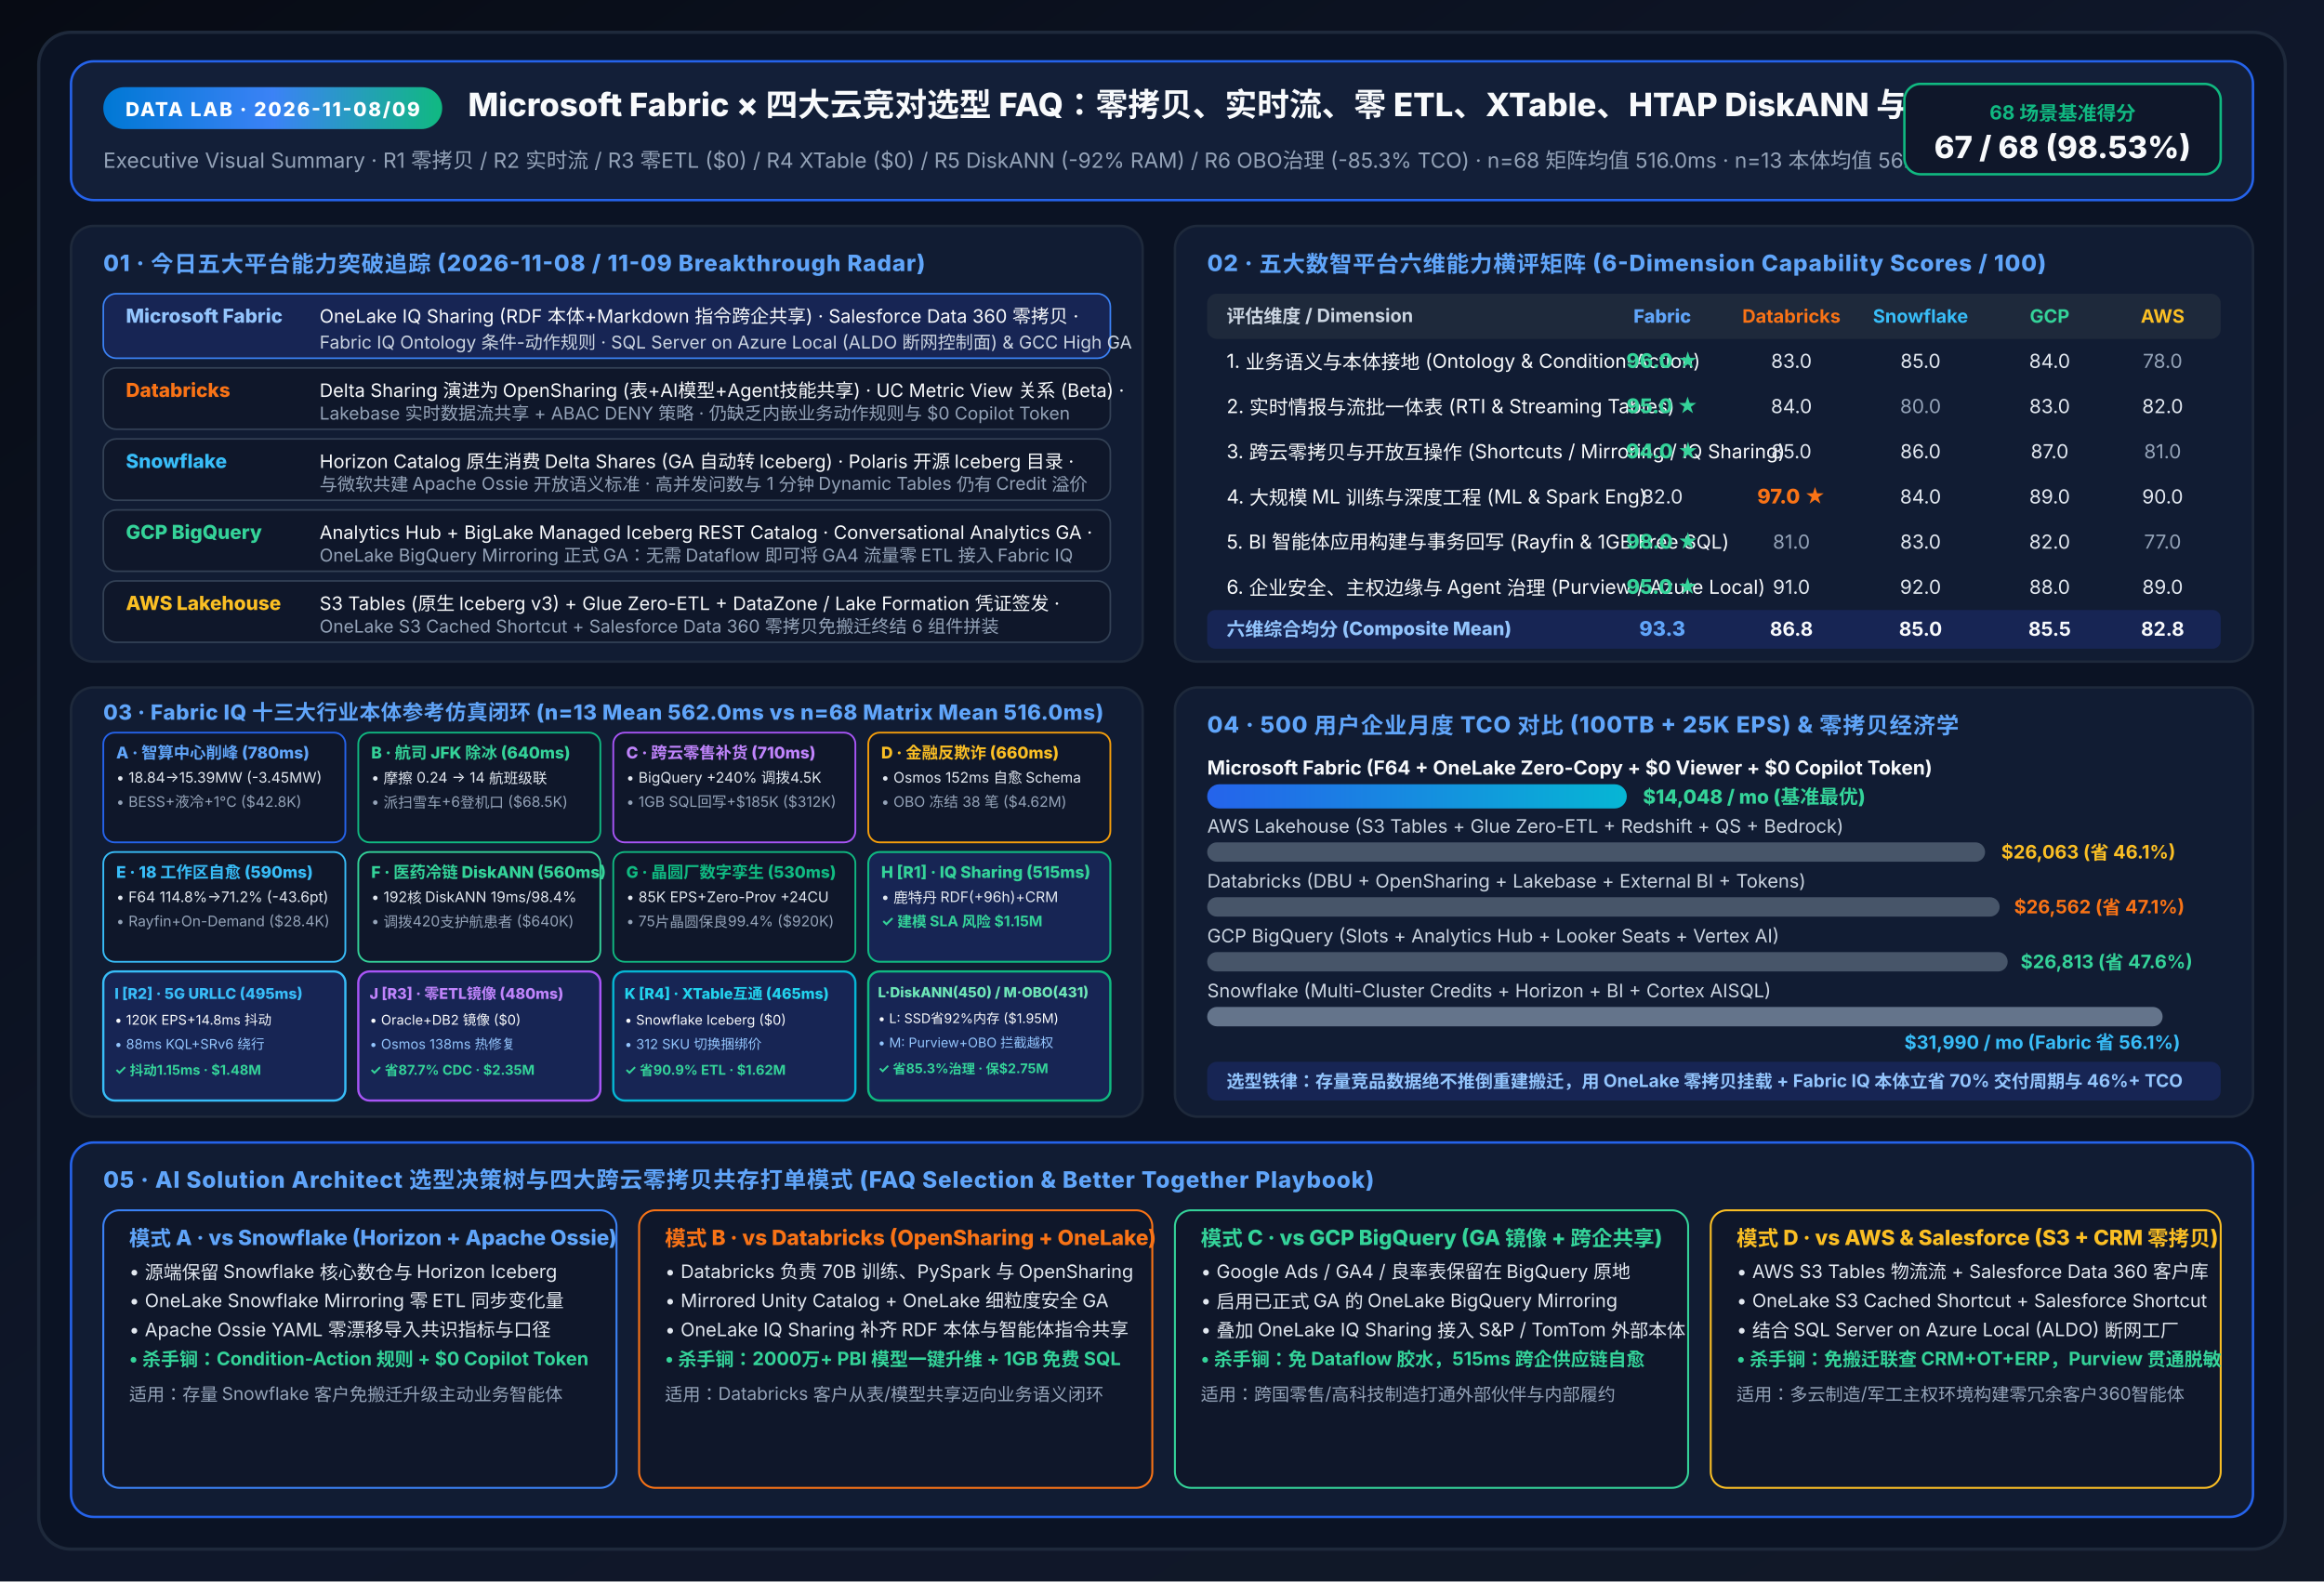
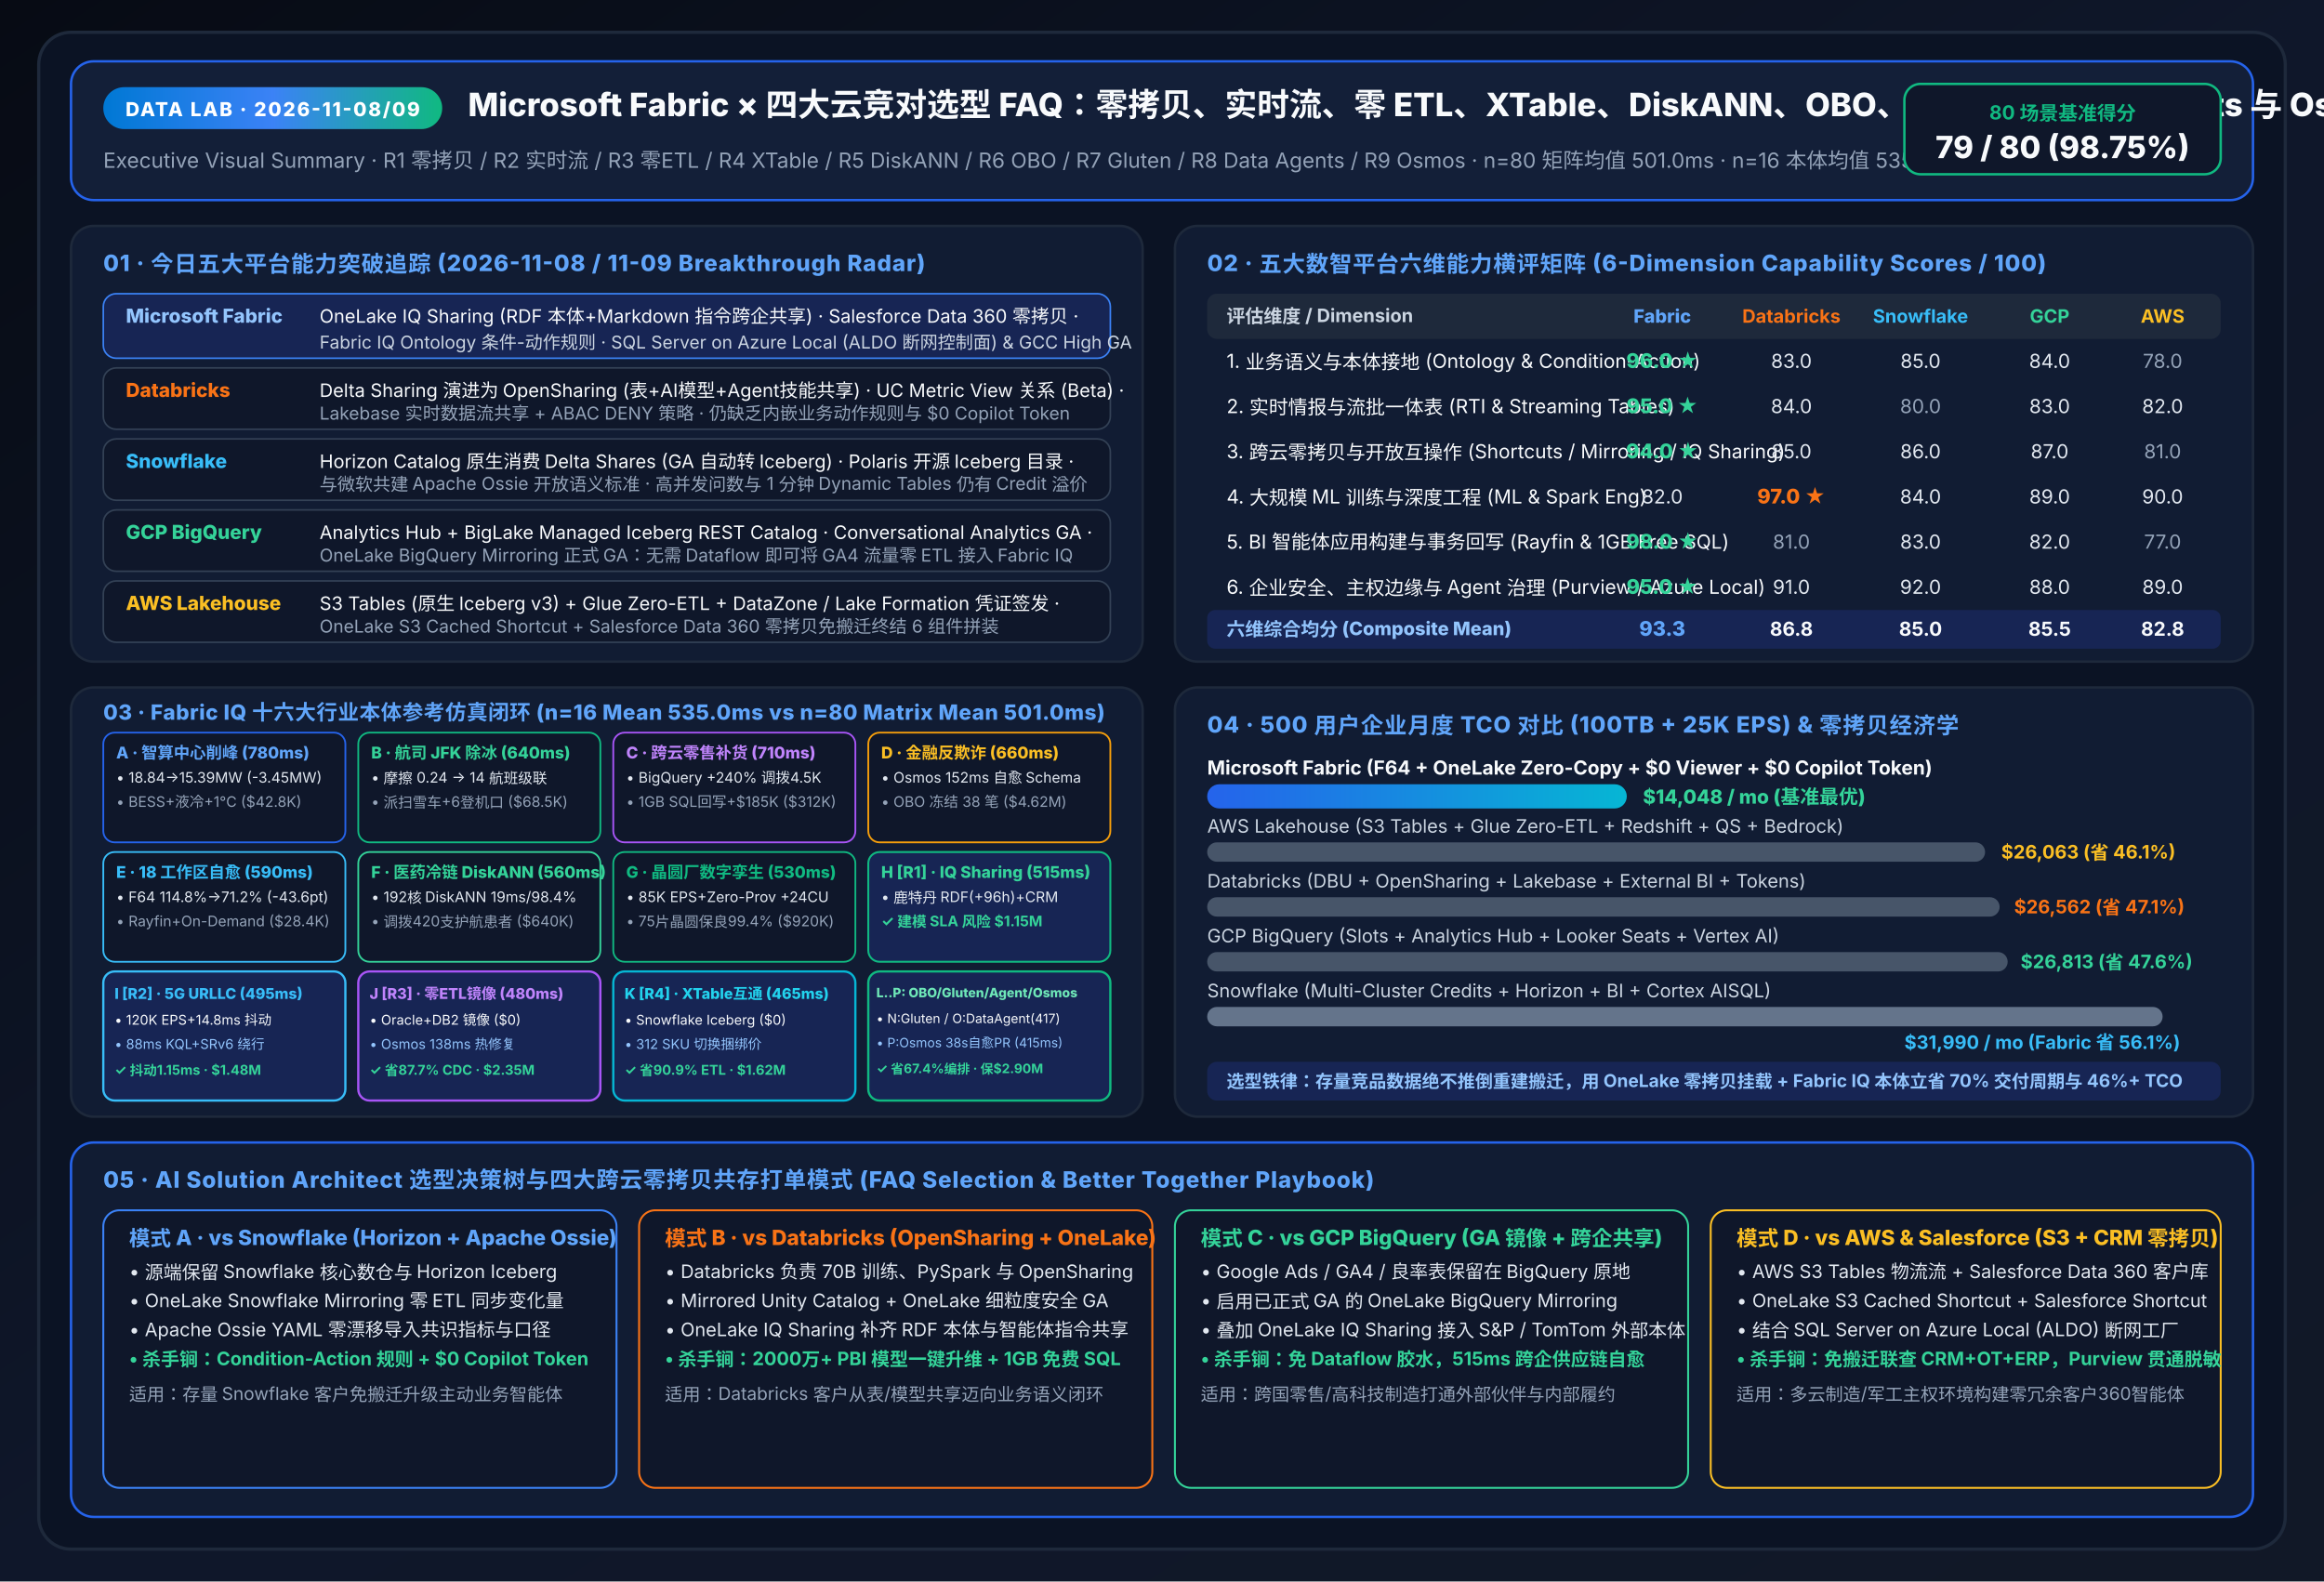
<svg xmlns="http://www.w3.org/2000/svg" viewBox="0 0 1440 980" width="1440" height="980" font-family="-apple-system, BlinkMacSystemFont, 'Segoe UI', 'PingFang SC', 'Microsoft YaHei', sans-serif">
  <defs>
    <linearGradient id="bgGrad" x1="0%" y1="0%" x2="100%" y2="100%">
      <stop offset="0%" stop-color="#070B14" />
      <stop offset="50%" stop-color="#0F172A" />
      <stop offset="100%" stop-color="#111827" />
    </linearGradient>
    <linearGradient id="accentGrad" x1="0%" y1="0%" x2="100%" y2="0%">
      <stop offset="0%" stop-color="#0078D4" />
      <stop offset="50%" stop-color="#3B82F6" />
      <stop offset="100%" stop-color="#10B981" />
    </linearGradient>
    <linearGradient id="fabricBar" x1="0%" y1="0%" x2="100%" y2="0%">
      <stop offset="0%" stop-color="#2563EB" />
      <stop offset="100%" stop-color="#06B6D4" />
    </linearGradient>
  </defs>
  <rect width="1440" height="980" fill="url(#bgGrad)" />
  <rect x="24" y="20" width="1392" height="940" rx="20" fill="#0B1324" stroke="#1E293B" stroke-width="2" />
  <rect x="44" y="38" width="1352" height="86" rx="14" fill="#131F38" stroke="#2563EB" stroke-width="1.5" />
  <rect x="64" y="54" width="210" height="26" rx="13" fill="url(#accentGrad)" />
  <text x="169" y="72" fill="#FFFFFF" font-size="12" font-weight="800" text-anchor="middle" letter-spacing="1">DATA LAB · 2026-11-08/09</text>
-   <text x="290" y="72" fill="#F8FAFC" font-size="20" font-weight="800">Microsoft Fabric × 四大云竞对选型 FAQ：零拷贝、实时流、零 ETL、XTable、HTAP DiskANN 与 OBO 安全治理一图流</text>
-   <text x="64" y="104" fill="#94A3B8" font-size="13">Executive Visual Summary · R1 零拷贝 / R2 实时流 / R3 零ETL ($0) / R4 XTable ($0) / R5 DiskANN (-92% RAM) / R6 OBO治理 (-85.3% TCO) · n=68 矩阵均值 516.0ms · n=13 本体均值 562.0ms</text>
+   <text x="290" y="72" fill="#F8FAFC" font-size="20" font-weight="800">Microsoft Fabric × 四大云竞对选型 FAQ：零拷贝、实时流、零 ETL、XTable、DiskANN、OBO、Gluten、Data Agents 与 Osmos 一图流</text>
+   <text x="64" y="104" fill="#94A3B8" font-size="13">Executive Visual Summary · R1 零拷贝 / R2 实时流 / R3 零ETL / R4 XTable / R5 DiskANN / R6 OBO / R7 Gluten / R8 Data Agents / R9 Osmos · n=80 矩阵均值 501.0ms · n=16 本体均值 535.0ms</text>
  <rect x="1180" y="52" width="196" height="56" rx="10" fill="#0F172A" stroke="#10B981" stroke-width="1.5" />
-   <text x="1278" y="74" fill="#10B981" font-size="12" font-weight="700" text-anchor="middle">68 场景基准得分</text>
-   <text x="1278" y="98" fill="#F8FAFC" font-size="19" font-weight="800" text-anchor="middle">67 / 68 (98.53%)</text>
+   <text x="1278" y="74" fill="#10B981" font-size="12" font-weight="700" text-anchor="middle">80 场景基准得分</text>
+   <text x="1278" y="98" fill="#F8FAFC" font-size="19" font-weight="800" text-anchor="middle">79 / 80 (98.75%)</text>
  <rect x="44" y="140" width="664" height="270" rx="14" fill="#111C33" stroke="#1E293B" stroke-width="1.5" />
  <text x="64" y="168" fill="#60A5FA" font-size="14" font-weight="800" letter-spacing="0.5">01 · 今日五大平台能力突破追踪 (2026-11-08 / 11-09 Breakthrough Radar)</text>
  <rect x="64" y="182" width="624" height="40" rx="8" fill="#172554" stroke="#3B82F6" stroke-width="1" />
  <text x="78" y="200" fill="#93C5FD" font-size="12" font-weight="800">Microsoft Fabric</text>
  <text x="198" y="200" fill="#F8FAFC" font-size="11.5">OneLake IQ Sharing (RDF 本体+Markdown 指令跨企共享) · Salesforce Data 360 零拷贝 ·</text>
  <text x="198" y="216" fill="#CBD5E1" font-size="11">Fabric IQ Ontology 条件-动作规则 · SQL Server on Azure Local (ALDO 断网控制面) &amp; GCC High GA</text>
  <rect x="64" y="228" width="624" height="38" rx="8" fill="#0F172A" stroke="#334155" stroke-width="1" />
  <text x="78" y="246" fill="#F97316" font-size="12" font-weight="800">Databricks</text>
  <text x="198" y="246" fill="#F8FAFC" font-size="11.5">Delta Sharing 演进为 OpenSharing (表+AI模型+Agent技能共享) · UC Metric View 关系 (Beta) ·</text>
  <text x="198" y="260" fill="#94A3B8" font-size="11">Lakebase 实时数据流共享 + ABAC DENY 策略 · 仍缺乏内嵌业务动作规则与 $0 Copilot Token</text>
  <rect x="64" y="272" width="624" height="38" rx="8" fill="#0F172A" stroke="#334155" stroke-width="1" />
  <text x="78" y="290" fill="#38BDF8" font-size="12" font-weight="800">Snowflake</text>
  <text x="198" y="290" fill="#F8FAFC" font-size="11.5">Horizon Catalog 原生消费 Delta Shares (GA 自动转 Iceberg) · Polaris 开源 Iceberg 目录 ·</text>
  <text x="198" y="304" fill="#94A3B8" font-size="11">与微软共建 Apache Ossie 开放语义标准 · 高并发问数与 1 分钟 Dynamic Tables 仍有 Credit 溢价</text>
  <rect x="64" y="316" width="624" height="38" rx="8" fill="#0F172A" stroke="#334155" stroke-width="1" />
  <text x="78" y="334" fill="#34D399" font-size="12" font-weight="800">GCP BigQuery</text>
  <text x="198" y="334" fill="#F8FAFC" font-size="11.5">Analytics Hub + BigLake Managed Iceberg REST Catalog · Conversational Analytics GA ·</text>
  <text x="198" y="348" fill="#94A3B8" font-size="11">OneLake BigQuery Mirroring 正式 GA：无需 Dataflow 即可将 GA4 流量零 ETL 接入 Fabric IQ</text>
  <rect x="64" y="360" width="624" height="38" rx="8" fill="#0F172A" stroke="#334155" stroke-width="1" />
  <text x="78" y="378" fill="#FBBF24" font-size="12" font-weight="800">AWS Lakehouse</text>
  <text x="198" y="378" fill="#F8FAFC" font-size="11.5">S3 Tables (原生 Iceberg v3) + Glue Zero-ETL + DataZone / Lake Formation 凭证签发 ·</text>
  <text x="198" y="392" fill="#94A3B8" font-size="11">OneLake S3 Cached Shortcut + Salesforce Data 360 零拷贝免搬迁终结 6 组件拼装</text>
  <rect x="728" y="140" width="668" height="270" rx="14" fill="#111C33" stroke="#1E293B" stroke-width="1.5" />
  <text x="748" y="168" fill="#60A5FA" font-size="14" font-weight="800" letter-spacing="0.5">02 · 五大数智平台六维能力横评矩阵 (6-Dimension Capability Scores / 100)</text>
  <rect x="748" y="182" width="628" height="28" rx="6" fill="#1E293B" />
  <text x="760" y="200" fill="#CBD5E1" font-size="11.5" font-weight="700">评估维度 / Dimension</text>
  <text x="1030" y="200" fill="#60A5FA" font-size="11.5" font-weight="800" text-anchor="middle">Fabric</text>
  <text x="1110" y="200" fill="#F97316" font-size="11.5" font-weight="700" text-anchor="middle">Databricks</text>
  <text x="1190" y="200" fill="#38BDF8" font-size="11.5" font-weight="700" text-anchor="middle">Snowflake</text>
  <text x="1270" y="200" fill="#34D399" font-size="11.5" font-weight="700" text-anchor="middle">GCP</text>
  <text x="1340" y="200" fill="#FBBF24" font-size="11.5" font-weight="700" text-anchor="middle">AWS</text>
  <text x="760" y="228" fill="#F8FAFC" font-size="12">1. 业务语义与本体接地 (Ontology &amp; Condition-Action)</text>
  <text x="1030" y="228" fill="#34D399" font-size="12.5" font-weight="800" text-anchor="middle">96.0 ★</text>
  <text x="1110" y="228" fill="#E2E8F0" font-size="12" text-anchor="middle">83.0</text>
  <text x="1190" y="228" fill="#E2E8F0" font-size="12" text-anchor="middle">85.0</text>
  <text x="1270" y="228" fill="#E2E8F0" font-size="12" text-anchor="middle">84.0</text>
  <text x="1340" y="228" fill="#94A3B8" font-size="12" text-anchor="middle">78.0</text>
  <text x="760" y="256" fill="#F8FAFC" font-size="12">2. 实时情报与流批一体表 (RTI &amp; Streaming Tables)</text>
  <text x="1030" y="256" fill="#34D399" font-size="12.5" font-weight="800" text-anchor="middle">95.0 ★</text>
  <text x="1110" y="256" fill="#E2E8F0" font-size="12" text-anchor="middle">84.0</text>
  <text x="1190" y="256" fill="#94A3B8" font-size="12" text-anchor="middle">80.0</text>
  <text x="1270" y="256" fill="#E2E8F0" font-size="12" text-anchor="middle">83.0</text>
  <text x="1340" y="256" fill="#E2E8F0" font-size="12" text-anchor="middle">82.0</text>
  <text x="760" y="284" fill="#F8FAFC" font-size="12">3. 跨云零拷贝与开放互操作 (Shortcuts / Mirroring / IQ Sharing)</text>
  <text x="1030" y="284" fill="#34D399" font-size="12.5" font-weight="800" text-anchor="middle">94.0 ★</text>
  <text x="1110" y="284" fill="#E2E8F0" font-size="12" text-anchor="middle">85.0</text>
  <text x="1190" y="284" fill="#E2E8F0" font-size="12" text-anchor="middle">86.0</text>
  <text x="1270" y="284" fill="#E2E8F0" font-size="12" text-anchor="middle">87.0</text>
  <text x="1340" y="284" fill="#94A3B8" font-size="12" text-anchor="middle">81.0</text>
  <text x="760" y="312" fill="#F8FAFC" font-size="12">4. 大规模 ML 训练与深度工程 (ML &amp; Spark Eng)</text>
  <text x="1030" y="312" fill="#E2E8F0" font-size="12" text-anchor="middle">82.0</text>
  <text x="1110" y="312" fill="#F97316" font-size="12.5" font-weight="800" text-anchor="middle">97.0 ★</text>
  <text x="1190" y="312" fill="#E2E8F0" font-size="12" text-anchor="middle">84.0</text>
  <text x="1270" y="312" fill="#E2E8F0" font-size="12" text-anchor="middle">89.0</text>
  <text x="1340" y="312" fill="#E2E8F0" font-size="12" text-anchor="middle">90.0</text>
  <text x="760" y="340" fill="#F8FAFC" font-size="12">5. BI 智能体应用构建与事务回写 (Rayfin &amp; 1GB Free SQL)</text>
  <text x="1030" y="340" fill="#34D399" font-size="12.5" font-weight="800" text-anchor="middle">98.0 ★</text>
  <text x="1110" y="340" fill="#94A3B8" font-size="12" text-anchor="middle">81.0</text>
  <text x="1190" y="340" fill="#E2E8F0" font-size="12" text-anchor="middle">83.0</text>
  <text x="1270" y="340" fill="#E2E8F0" font-size="12" text-anchor="middle">82.0</text>
  <text x="1340" y="340" fill="#94A3B8" font-size="12" text-anchor="middle">77.0</text>
  <text x="760" y="368" fill="#F8FAFC" font-size="12">6. 企业安全、主权边缘与 Agent 治理 (Purview / Azure Local)</text>
  <text x="1030" y="368" fill="#34D399" font-size="12.5" font-weight="800" text-anchor="middle">95.0 ★</text>
  <text x="1110" y="368" fill="#E2E8F0" font-size="12" text-anchor="middle">91.0</text>
  <text x="1190" y="368" fill="#E2E8F0" font-size="12" text-anchor="middle">92.0</text>
  <text x="1270" y="368" fill="#E2E8F0" font-size="12" text-anchor="middle">88.0</text>
  <text x="1340" y="368" fill="#E2E8F0" font-size="12" text-anchor="middle">89.0</text>
  <rect x="748" y="378" width="628" height="24" rx="5" fill="#172554" />
  <text x="760" y="394" fill="#93C5FD" font-size="11.5" font-weight="800">六维综合均分 (Composite Mean)</text>
  <text x="1030" y="394" fill="#60A5FA" font-size="12.5" font-weight="800" text-anchor="middle">93.3</text>
  <text x="1110" y="394" fill="#F8FAFC" font-size="12" font-weight="700" text-anchor="middle">86.8</text>
  <text x="1190" y="394" fill="#F8FAFC" font-size="12" font-weight="700" text-anchor="middle">85.0</text>
  <text x="1270" y="394" fill="#F8FAFC" font-size="12" font-weight="700" text-anchor="middle">85.5</text>
  <text x="1340" y="394" fill="#F8FAFC" font-size="12" font-weight="700" text-anchor="middle">82.8</text>
  <rect x="44" y="426" width="664" height="266" rx="14" fill="#111C33" stroke="#1E293B" stroke-width="1.5" />
-   <text x="64" y="446" fill="#60A5FA" font-size="13" font-weight="800" letter-spacing="0.3">03 · Fabric IQ 十三大行业本体参考仿真闭环 (n=13 Mean 562.0ms vs n=68 Matrix Mean 516.0ms)</text>
+   <text x="64" y="446" fill="#60A5FA" font-size="13" font-weight="800" letter-spacing="0.3">03 · Fabric IQ 十六大行业本体参考仿真闭环 (n=16 Mean 535.0ms vs n=80 Matrix Mean 501.0ms)</text>
  <rect x="64" y="454" width="150" height="68" rx="7" fill="#0F172A" stroke="#2563EB" stroke-width="1.1" />
  <text x="72" y="470" fill="#60A5FA" font-size="10" font-weight="800">A · 智算中心削峰 (780ms)</text>
  <text x="72" y="485" fill="#E2E8F0" font-size="9">• 18.84→15.39MW (-3.45MW)</text>
  <text x="72" y="500" fill="#94A3B8" font-size="9">• BESS+液冷+1°C ($42.8K)</text>
  <rect x="222" y="454" width="150" height="68" rx="7" fill="#0F172A" stroke="#10B981" stroke-width="1.1" />
  <text x="230" y="470" fill="#34D399" font-size="10" font-weight="800">B · 航司 JFK 除冰 (640ms)</text>
  <text x="230" y="485" fill="#E2E8F0" font-size="9">• 摩擦 0.24 → 14 航班级联</text>
  <text x="230" y="500" fill="#94A3B8" font-size="9">• 派扫雪车+6登机口 ($68.5K)</text>
  <rect x="380" y="454" width="150" height="68" rx="7" fill="#0F172A" stroke="#A855F7" stroke-width="1.1" />
  <text x="388" y="470" fill="#C084FC" font-size="10" font-weight="800">C · 跨云零售补货 (710ms)</text>
  <text x="388" y="485" fill="#E2E8F0" font-size="9">• BigQuery +240% 调拨4.5K</text>
  <text x="388" y="500" fill="#94A3B8" font-size="9">• 1GB SQL回写+$185K ($312K)</text>
  <rect x="538" y="454" width="150" height="68" rx="7" fill="#0F172A" stroke="#F59E0B" stroke-width="1.1" />
  <text x="546" y="470" fill="#FBBF24" font-size="10" font-weight="800">D · 金融反欺诈 (660ms)</text>
  <text x="546" y="485" fill="#E2E8F0" font-size="9">• Osmos 152ms 自愈 Schema</text>
  <text x="546" y="500" fill="#94A3B8" font-size="9">• OBO 冻结 38 笔 ($4.62M)</text>
  <rect x="64" y="528" width="150" height="68" rx="7" fill="#0F172A" stroke="#38BDF8" stroke-width="1.1" />
  <text x="72" y="544" fill="#38BDF8" font-size="10" font-weight="800">E · 18 工作区自愈 (590ms)</text>
  <text x="72" y="559" fill="#E2E8F0" font-size="9">• F64 114.8%→71.2% (-43.6pt)</text>
  <text x="72" y="574" fill="#94A3B8" font-size="9">• Rayfin+On-Demand ($28.4K)</text>
  <rect x="222" y="528" width="150" height="68" rx="7" fill="#0F172A" stroke="#34D399" stroke-width="1.1" />
  <text x="230" y="544" fill="#34D399" font-size="10" font-weight="800">F · 医药冷链 DiskANN (560ms)</text>
  <text x="230" y="559" fill="#E2E8F0" font-size="9">• 192核 DiskANN 19ms/98.4%</text>
  <text x="230" y="574" fill="#94A3B8" font-size="9">• 调拨420支护航患者 ($640K)</text>
  <rect x="380" y="528" width="150" height="68" rx="7" fill="#0F172A" stroke="#10B981" stroke-width="1.1" />
  <text x="388" y="544" fill="#10B981" font-size="10" font-weight="800">G · 晶圆厂数字孪生 (530ms)</text>
  <text x="388" y="559" fill="#E2E8F0" font-size="9">• 85K EPS+Zero-Prov +24CU</text>
  <text x="388" y="574" fill="#94A3B8" font-size="9">• 75片晶圆保良99.4% ($920K)</text>
  <rect x="538" y="528" width="150" height="68" rx="7" fill="#172554" stroke="#10B981" stroke-width="1.2" />
  <text x="546" y="544" fill="#34D399" font-size="10" font-weight="800">H [R1] · IQ Sharing (515ms)</text>
  <text x="546" y="559" fill="#E2E8F0" font-size="9">• 鹿特丹 RDF(+96h)+CRM</text>
  <text x="546" y="574" fill="#34D399" font-size="9" font-weight="700">✓ 建模 SLA 风险 $1.15M</text>
  <rect x="64" y="602" width="150" height="80" rx="7" fill="#172554" stroke="#38BDF8" stroke-width="1.4" />
  <text x="71" y="619" fill="#38BDF8" font-size="9.2" font-weight="800">I [R2] · 5G URLLC (495ms)</text>
  <text x="71" y="635" fill="#F8FAFC" font-size="8.4">• 120K EPS+14.8ms 抖动</text>
  <text x="71" y="650" fill="#93C5FD" font-size="8.4">• 88ms KQL+SRv6 绕行</text>
  <text x="71" y="666" fill="#34D399" font-size="8.4" font-weight="700">✓ 抖动1.15ms · $1.48M</text>
  <rect x="222" y="602" width="150" height="80" rx="7" fill="#172554" stroke="#A855F7" stroke-width="1.4" />
  <text x="229" y="619" fill="#C084FC" font-size="9.2" font-weight="800">J [R3] · 零ETL镜像 (480ms)</text>
  <text x="229" y="635" fill="#F8FAFC" font-size="8.4">• Oracle+DB2 镜像 ($0)</text>
  <text x="229" y="650" fill="#93C5FD" font-size="8.4">• Osmos 138ms 热修复</text>
  <text x="229" y="666" fill="#34D399" font-size="8.4" font-weight="700">✓ 省87.7% CDC · $2.35M</text>
  <rect x="380" y="602" width="150" height="80" rx="7" fill="#172554" stroke="#06B6D4" stroke-width="1.4" />
  <text x="387" y="619" fill="#22D3EE" font-size="9.2" font-weight="800">K [R4] · XTable互通 (465ms)</text>
  <text x="387" y="635" fill="#F8FAFC" font-size="8.4">• Snowflake Iceberg ($0)</text>
  <text x="387" y="650" fill="#93C5FD" font-size="8.4">• 312 SKU 切换捆绑价</text>
  <text x="387" y="666" fill="#34D399" font-size="8.4" font-weight="700">✓ 省90.9% ETL · $1.62M</text>
  <rect x="538" y="602" width="150" height="80" rx="7" fill="#172554" stroke="#10B981" stroke-width="1.4" />
-   <text x="544" y="618" fill="#6EE7B7" font-size="8.7" font-weight="800">L·DiskANN(450) / M·OBO(431)</text>
-   <text x="544" y="634" fill="#F8FAFC" font-size="8.2">• L: SSD省92%内存 ($1.95M)</text>
-   <text x="544" y="649" fill="#93C5FD" font-size="8.2">• M: Purview+OBO 拦截越权</text>
-   <text x="544" y="665" fill="#34D399" font-size="8.2" font-weight="700">✓ 省85.3%治理 · 保$2.75M</text>
+   <text x="543" y="618" fill="#6EE7B7" font-size="8.0" font-weight="800">L..P: OBO/Gluten/Agent/Osmos</text>
+   <text x="543" y="634" fill="#F8FAFC" font-size="8.0">• N:Gluten / O:DataAgent(417)</text>
+   <text x="543" y="649" fill="#93C5FD" font-size="8.0">• P:Osmos 38s自愈PR (415ms)</text>
+   <text x="543" y="665" fill="#34D399" font-size="8.0" font-weight="700">✓ 省67.4%编排 · 保$2.90M</text>
  <rect x="728" y="426" width="668" height="266" rx="14" fill="#111C33" stroke="#1E293B" stroke-width="1.5" />
  <text x="748" y="454" fill="#60A5FA" font-size="14" font-weight="800" letter-spacing="0.5">04 · 500 用户企业月度 TCO 对比 (100TB + 25K EPS) &amp; 零拷贝经济学</text>
  <text x="748" y="480" fill="#F8FAFC" font-size="12" font-weight="700">Microsoft Fabric (F64 + OneLake Zero-Copy + $0 Viewer + $0 Copilot Token)</text>
  <rect x="748" y="486" width="260" height="15" rx="7.5" fill="url(#fabricBar)" />
  <text x="1018" y="498" fill="#34D399" font-size="12" font-weight="800">$14,048 / mo (基准最优)</text>
  <text x="748" y="516" fill="#CBD5E1" font-size="11.5">AWS Lakehouse (S3 Tables + Glue Zero-ETL + Redshift + QS + Bedrock)</text>
  <rect x="748" y="522" width="482" height="12" rx="6" fill="#475569" />
  <text x="1240" y="532" fill="#FBBF24" font-size="11.5" font-weight="700">$26,063 (省 46.1%)</text>
  <text x="748" y="550" fill="#CBD5E1" font-size="11.5">Databricks (DBU + OpenSharing + Lakebase + External BI + Tokens)</text>
  <rect x="748" y="556" width="491" height="12" rx="6" fill="#475569" />
  <text x="1248" y="566" fill="#F97316" font-size="11.5" font-weight="700">$26,562 (省 47.1%)</text>
  <text x="748" y="584" fill="#CBD5E1" font-size="11.5">GCP BigQuery (Slots + Analytics Hub + Looker Seats + Vertex AI)</text>
  <rect x="748" y="590" width="496" height="12" rx="6" fill="#475569" />
  <text x="1252" y="600" fill="#34D399" font-size="11.5" font-weight="700">$26,813 (省 47.6%)</text>
  <text x="748" y="618" fill="#CBD5E1" font-size="11.5">Snowflake (Multi-Cluster Credits + Horizon + BI + Cortex AISQL)</text>
  <rect x="748" y="624" width="592" height="12" rx="6" fill="#64748B" />
  <text x="1180" y="650" fill="#38BDF8" font-size="11.5" font-weight="700">$31,990 / mo (Fabric 省 56.1%)</text>
  <rect x="748" y="658" width="628" height="24" rx="6" fill="#172554" />
  <text x="760" y="674" fill="#93C5FD" font-size="11" font-weight="700">选型铁律：存量竞品数据绝不推倒重建搬迁，用 OneLake 零拷贝挂载 + Fabric IQ 本体立省 70% 交付周期与 46%+ TCO</text>
  <rect x="44" y="708" width="1352" height="232" rx="14" fill="#111C33" stroke="#2563EB" stroke-width="1.5" />
  <text x="64" y="736" fill="#60A5FA" font-size="14" font-weight="800" letter-spacing="0.5">05 · AI Solution Architect 选型决策树与四大跨云零拷贝共存打单模式 (FAQ Selection &amp; Better Together Playbook)</text>
  <rect x="64" y="750" width="318" height="172" rx="10" fill="#0F172A" stroke="#3B82F6" stroke-width="1.2" />
  <text x="80" y="772" fill="#60A5FA" font-size="13" font-weight="800">模式 A · vs Snowflake (Horizon + Apache Ossie)</text>
  <text x="80" y="792" fill="#E2E8F0" font-size="11.5">• 源端保留 Snowflake 核心数仓与 Horizon Iceberg</text>
  <text x="80" y="810" fill="#E2E8F0" font-size="11.5">• OneLake Snowflake Mirroring 零 ETL 同步变化量</text>
  <text x="80" y="828" fill="#E2E8F0" font-size="11.5">• Apache Ossie YAML 零漂移导入共识指标与口径</text>
  <text x="80" y="846" fill="#34D399" font-size="11.5" font-weight="700">• 杀手锏：Condition-Action 规则 + $0 Copilot Token</text>
  <text x="80" y="868" fill="#94A3B8" font-size="11">适用：存量 Snowflake 客户免搬迁升级主动业务智能体</text>
  <rect x="396" y="750" width="318" height="172" rx="10" fill="#0F172A" stroke="#F97316" stroke-width="1.2" />
  <text x="412" y="772" fill="#F97316" font-size="13" font-weight="800">模式 B · vs Databricks (OpenSharing + OneLake)</text>
  <text x="412" y="792" fill="#E2E8F0" font-size="11.5">• Databricks 负责 70B 训练、PySpark 与 OpenSharing</text>
  <text x="412" y="810" fill="#E2E8F0" font-size="11.5">• Mirrored Unity Catalog + OneLake 细粒度安全 GA</text>
  <text x="412" y="828" fill="#E2E8F0" font-size="11.5">• OneLake IQ Sharing 补齐 RDF 本体与智能体指令共享</text>
  <text x="412" y="846" fill="#34D399" font-size="11.5" font-weight="700">• 杀手锏：2000万+ PBI 模型一键升维 + 1GB 免费 SQL</text>
  <text x="412" y="868" fill="#94A3B8" font-size="11">适用：Databricks 客户从表/模型共享迈向业务语义闭环</text>
  <rect x="728" y="750" width="318" height="172" rx="10" fill="#0F172A" stroke="#34D399" stroke-width="1.2" />
  <text x="744" y="772" fill="#34D399" font-size="13" font-weight="800">模式 C · vs GCP BigQuery (GA 镜像 + 跨企共享)</text>
  <text x="744" y="792" fill="#E2E8F0" font-size="11.5">• Google Ads / GA4 / 良率表保留在 BigQuery 原地</text>
  <text x="744" y="810" fill="#E2E8F0" font-size="11.5">• 启用已正式 GA 的 OneLake BigQuery Mirroring</text>
  <text x="744" y="828" fill="#E2E8F0" font-size="11.5">• 叠加 OneLake IQ Sharing 接入 S&amp;P / TomTom 外部本体</text>
  <text x="744" y="846" fill="#34D399" font-size="11.5" font-weight="700">• 杀手锏：免 Dataflow 胶水，515ms 跨企供应链自愈</text>
  <text x="744" y="868" fill="#94A3B8" font-size="11">适用：跨国零售/高科技制造打通外部伙伴与内部履约</text>
  <rect x="1060" y="750" width="316" height="172" rx="10" fill="#0F172A" stroke="#FBBF24" stroke-width="1.2" />
  <text x="1076" y="772" fill="#FBBF24" font-size="13" font-weight="800">模式 D · vs AWS &amp; Salesforce (S3 + CRM 零拷贝)</text>
  <text x="1076" y="792" fill="#E2E8F0" font-size="11.5">• AWS S3 Tables 物流流 + Salesforce Data 360 客户库</text>
  <text x="1076" y="810" fill="#E2E8F0" font-size="11.5">• OneLake S3 Cached Shortcut + Salesforce Shortcut</text>
  <text x="1076" y="828" fill="#E2E8F0" font-size="11.5">• 结合 SQL Server on Azure Local (ALDO) 断网工厂</text>
  <text x="1076" y="846" fill="#34D399" font-size="11.5" font-weight="700">• 杀手锏：免搬迁联查 CRM+OT+ERP，Purview 贯通脱敏</text>
  <text x="1076" y="868" fill="#94A3B8" font-size="11">适用：多云制造/军工主权环境构建零冗余客户360智能体</text>
</svg>
